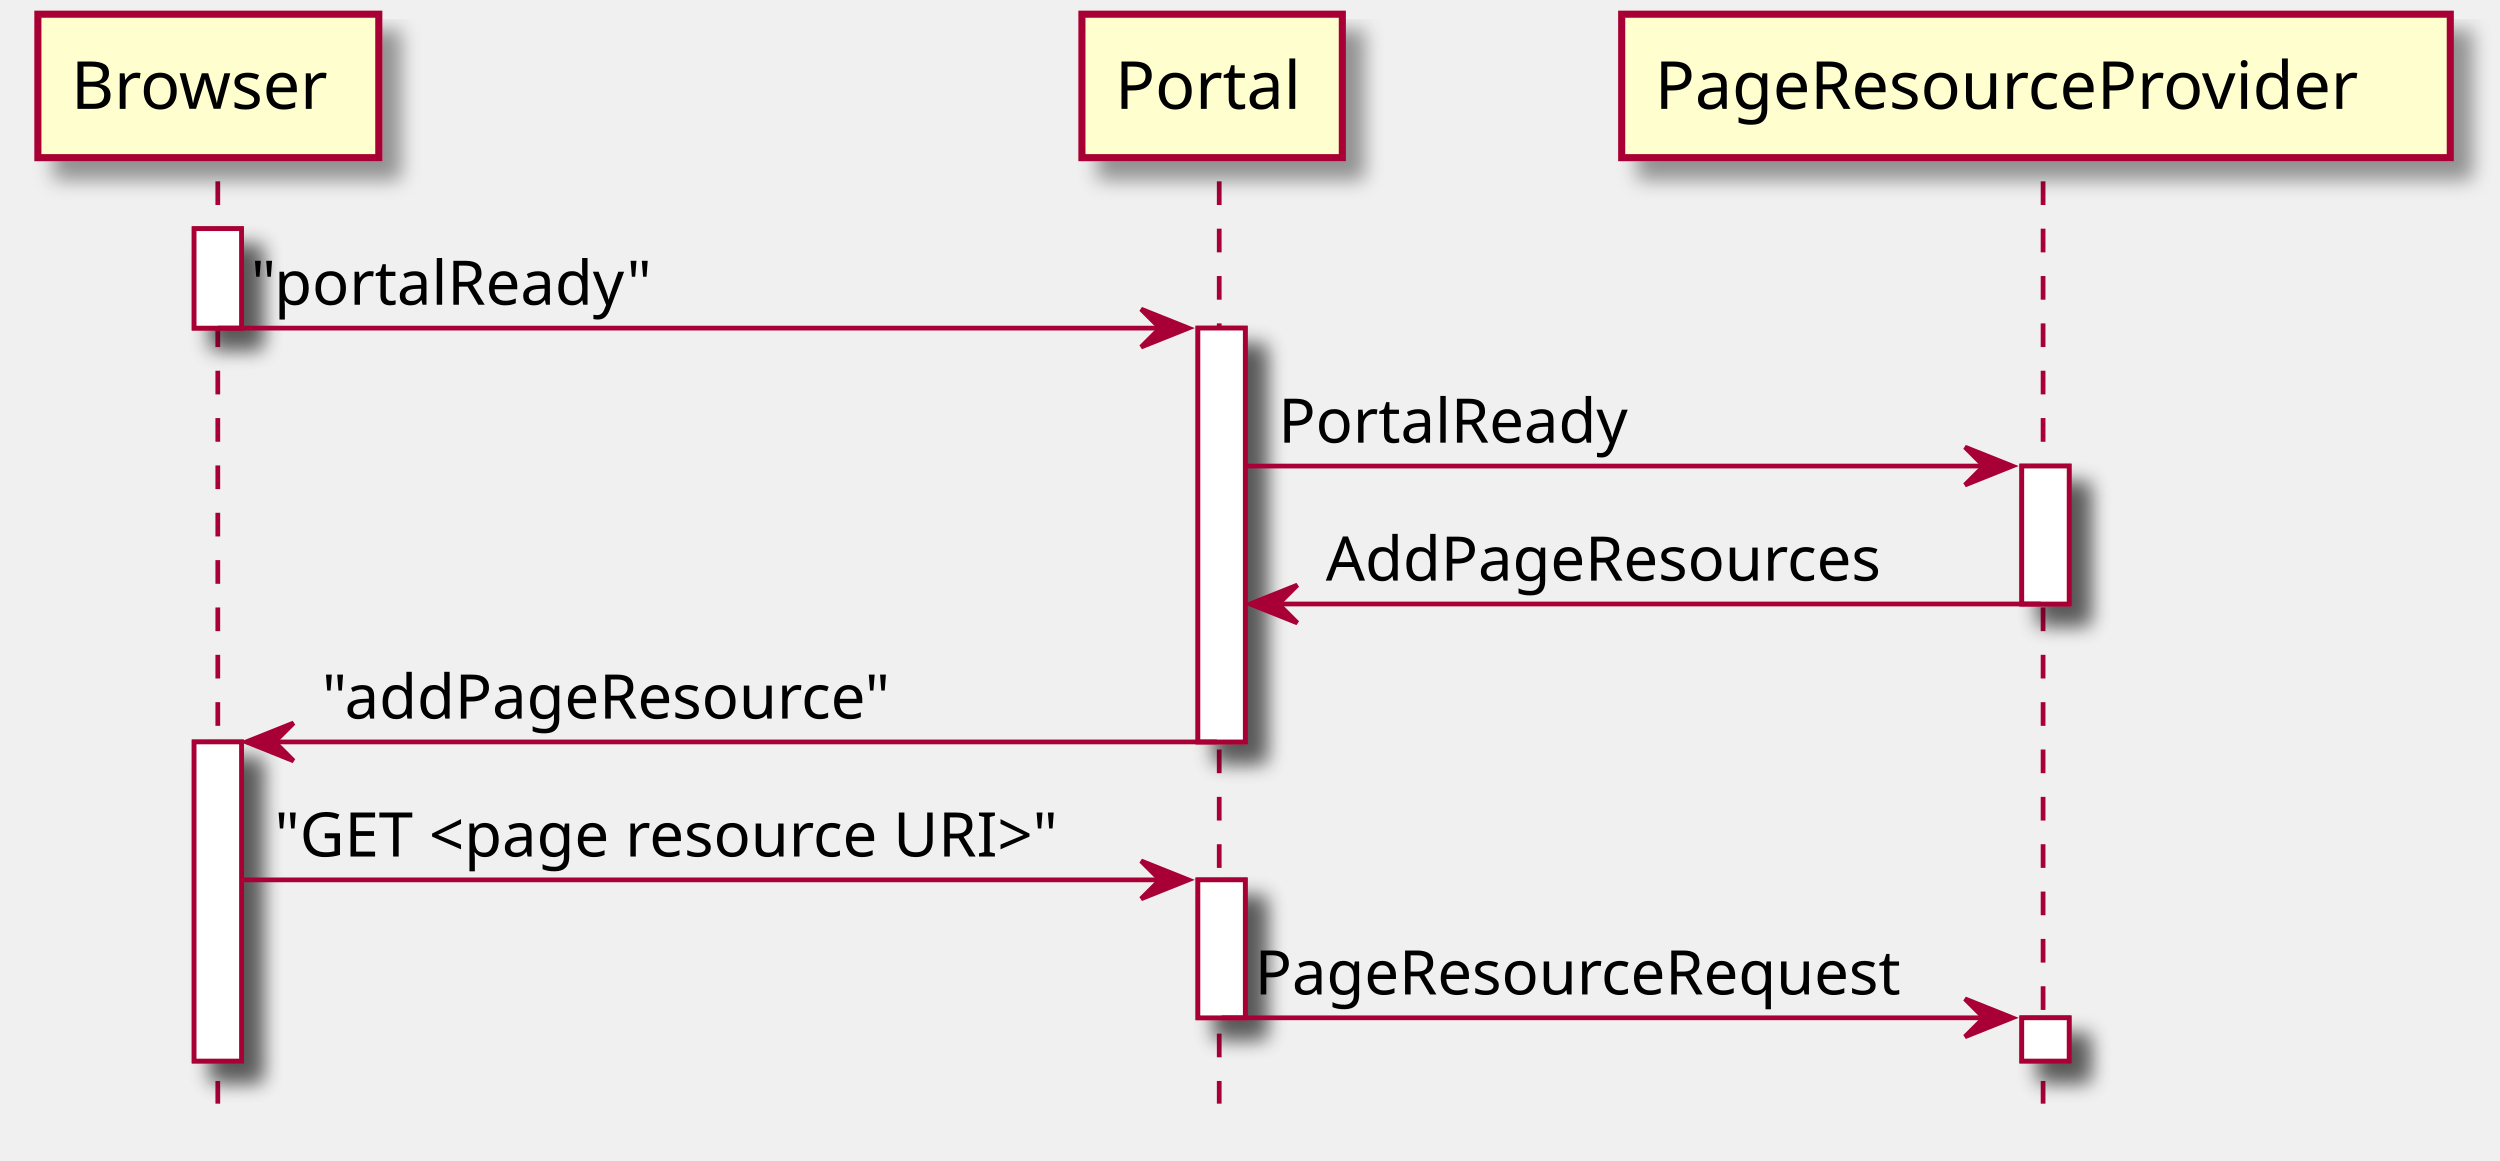
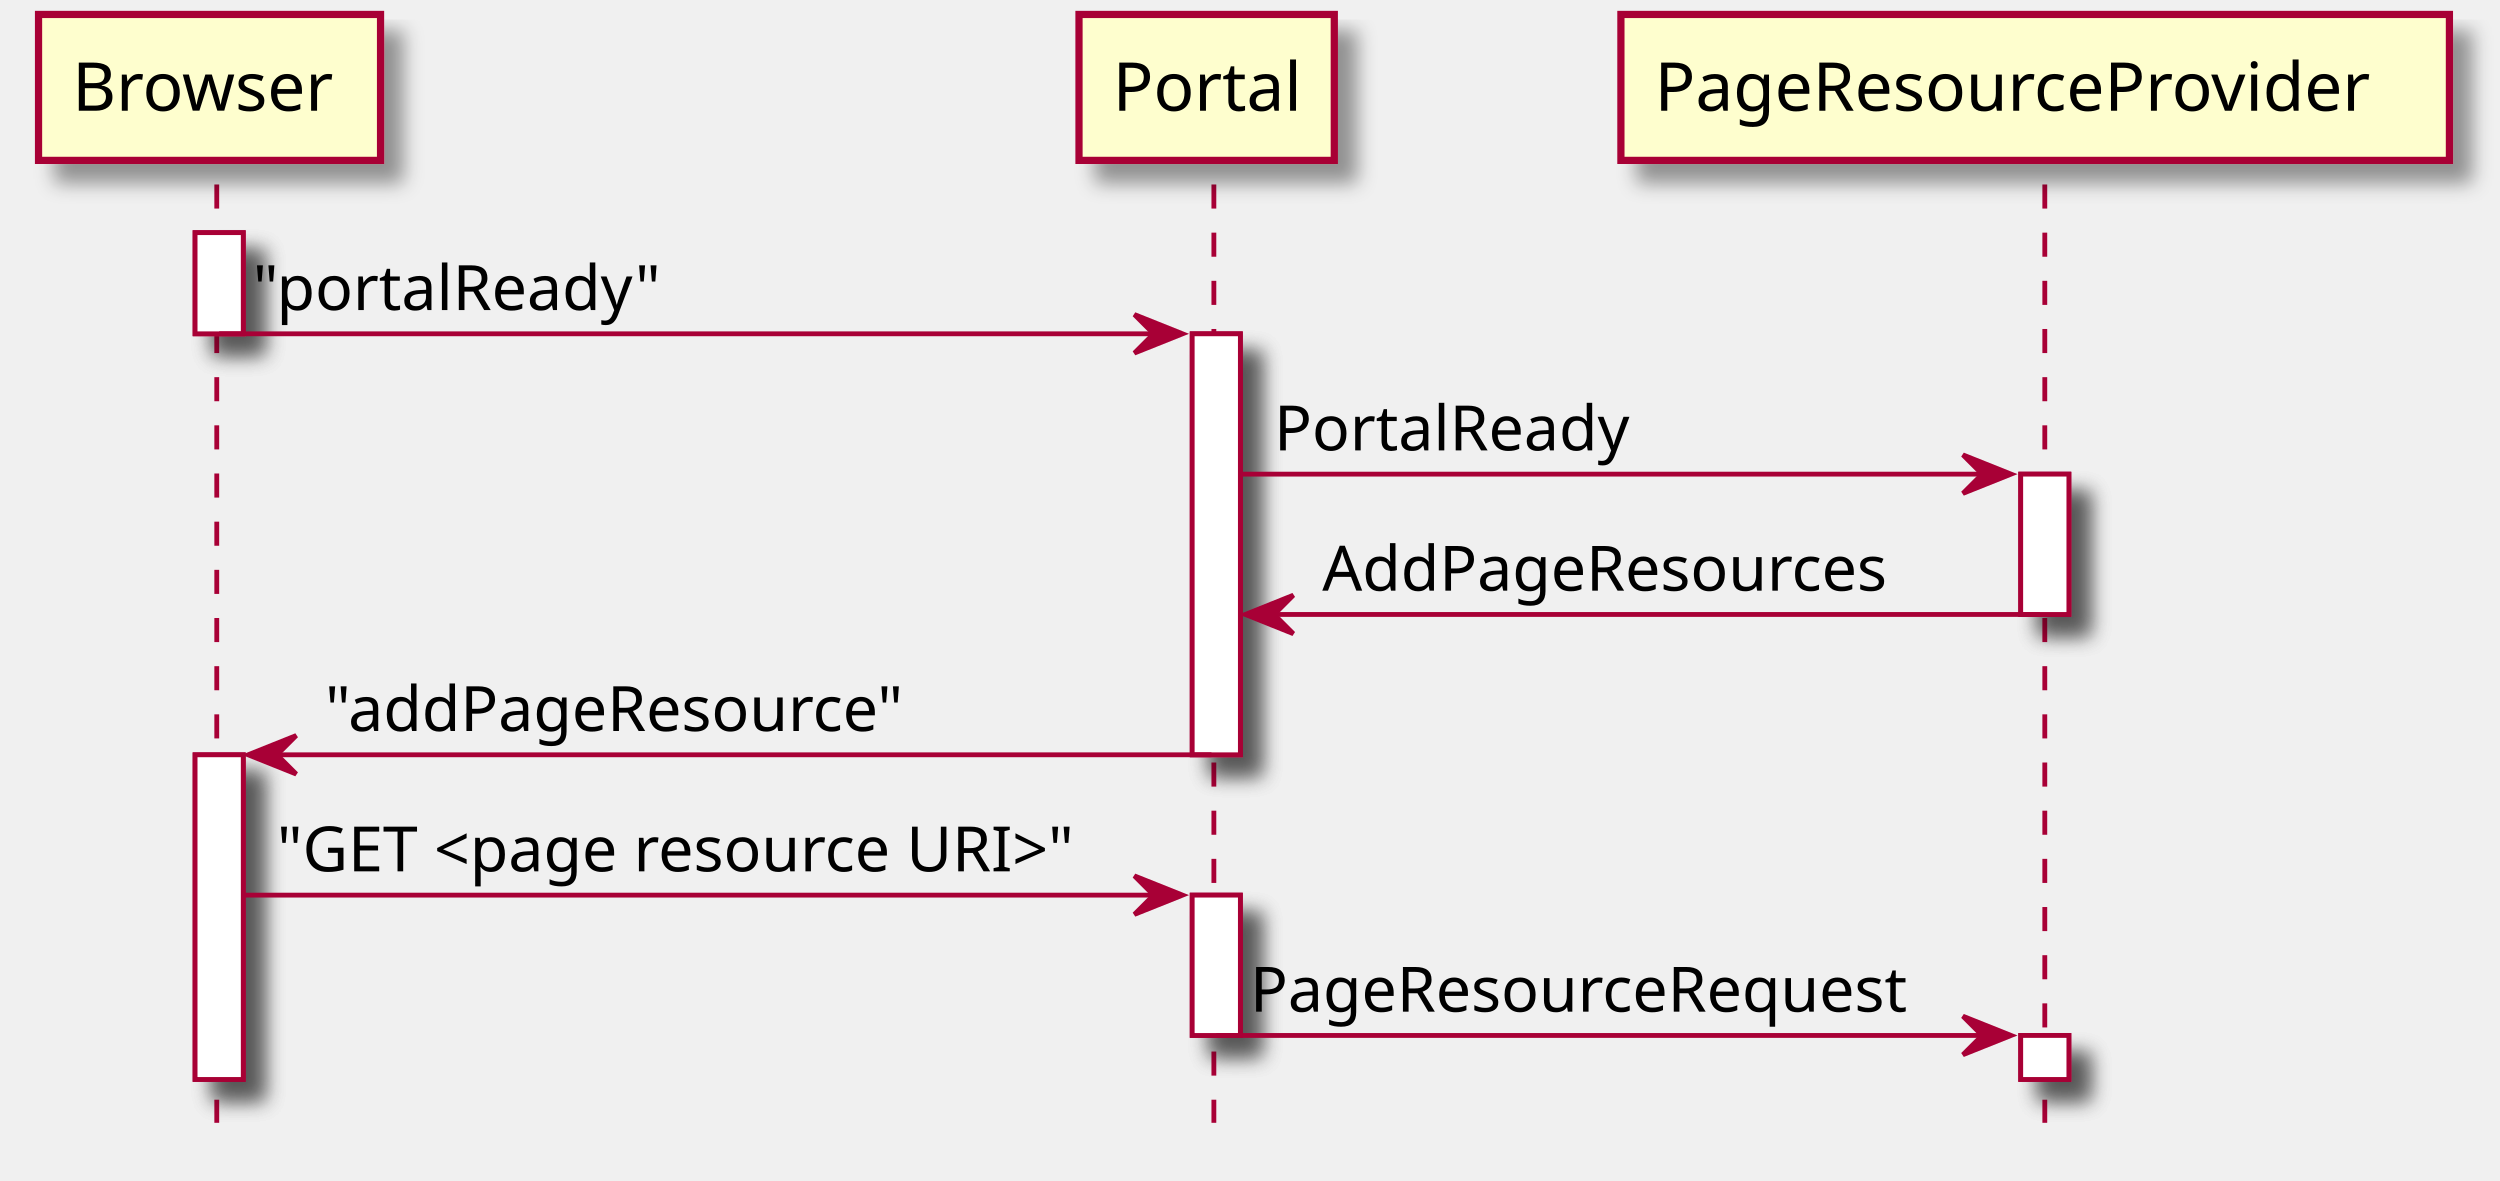
- <svg xmlns="http://www.w3.org/2000/svg" contentScriptType="application/ecmascript" contentStyleType="text/css" height="245px" preserveAspectRatio="none" style="width:528px;height:245px;" version="1.1" viewBox="0 0 528 245" width="528px" zoomAndPan="magnify">
+ <svg xmlns="http://www.w3.org/2000/svg" contentScriptType="application/ecmascript" contentStyleType="text/css" height="245px" preserveAspectRatio="none" style="width:519px;height:245px;" version="1.1" viewBox="0 0 519 245" width="519px" zoomAndPan="magnify">
  <defs>
    <filter height="300%" id="f152c7z5r74dx1" width="300%" x="-1" y="-1">
      <feGaussianBlur result="blurOut" stdDeviation="2.0" />
      <feColorMatrix in="blurOut" result="blurOut2" type="matrix" values="0 0 0 0 0 0 0 0 0 0 0 0 0 0 0 0 0 0 .4 0" />
      <feOffset dx="4.0" dy="4.0" in="blurOut2" result="blurOut3" />
      <feBlend in="SourceGraphic" in2="blurOut3" mode="normal" />
    </filter>
  </defs>
  <g>
-     <rect fill="#FFFFFF" filter="url(#f152c7z5r74dx1)" height="21" style="stroke: #A80036; stroke-width: 1.0;" width="10" x="41" y="48.297" />
-     <rect fill="#FFFFFF" filter="url(#f152c7z5r74dx1)" height="67.398" style="stroke: #A80036; stroke-width: 1.0;" width="10" x="41" y="156.695" />
-     <rect fill="#FFFFFF" filter="url(#f152c7z5r74dx1)" height="87.398" style="stroke: #A80036; stroke-width: 1.0;" width="10" x="253" y="69.297" />
-     <rect fill="#FFFFFF" filter="url(#f152c7z5r74dx1)" height="29.133" style="stroke: #A80036; stroke-width: 1.0;" width="10" x="253" y="185.828" />
-     <rect fill="#FFFFFF" filter="url(#f152c7z5r74dx1)" height="29.133" style="stroke: #A80036; stroke-width: 1.0;" width="10" x="427" y="98.43" />
-     <rect fill="#FFFFFF" filter="url(#f152c7z5r74dx1)" height="9.133" style="stroke: #A80036; stroke-width: 1.0;" width="10" x="427" y="214.961" />
-     <line style="stroke: #A80036; stroke-width: 1.0; stroke-dasharray: 5.0,5.0;" x1="46" x2="46" y1="38.297" y2="233.094" />
-     <line style="stroke: #A80036; stroke-width: 1.0; stroke-dasharray: 5.0,5.0;" x1="257.5" x2="257.5" y1="38.297" y2="233.094" />
-     <line style="stroke: #A80036; stroke-width: 1.0; stroke-dasharray: 5.0,5.0;" x1="431.5" x2="431.5" y1="38.297" y2="233.094" />
-     <rect fill="#FEFECE" filter="url(#f152c7z5r74dx1)" height="30.297" style="stroke: #A80036; stroke-width: 1.5;" width="72" x="8" y="3" />
-     <text fill="#000000" font-family="sans-serif" font-size="14" lengthAdjust="spacingAndGlyphs" textLength="58" x="15" y="22.995">Browser</text>
-     <rect fill="#FEFECE" filter="url(#f152c7z5r74dx1)" height="30.297" style="stroke: #A80036; stroke-width: 1.5;" width="55" x="228.5" y="3" />
-     <text fill="#000000" font-family="sans-serif" font-size="14" lengthAdjust="spacingAndGlyphs" textLength="41" x="235.5" y="22.995">Portal</text>
-     <rect fill="#FEFECE" filter="url(#f152c7z5r74dx1)" height="30.297" style="stroke: #A80036; stroke-width: 1.5;" width="175" x="342.5" y="3" />
-     <text fill="#000000" font-family="sans-serif" font-size="14" lengthAdjust="spacingAndGlyphs" textLength="161" x="349.5" y="22.995">PageResourceProvider</text>
-     <rect fill="#FFFFFF" filter="url(#f152c7z5r74dx1)" height="21" style="stroke: #A80036; stroke-width: 1.0;" width="10" x="41" y="48.297" />
-     <rect fill="#FFFFFF" filter="url(#f152c7z5r74dx1)" height="67.398" style="stroke: #A80036; stroke-width: 1.0;" width="10" x="41" y="156.695" />
-     <rect fill="#FFFFFF" filter="url(#f152c7z5r74dx1)" height="87.398" style="stroke: #A80036; stroke-width: 1.0;" width="10" x="253" y="69.297" />
-     <rect fill="#FFFFFF" filter="url(#f152c7z5r74dx1)" height="29.133" style="stroke: #A80036; stroke-width: 1.0;" width="10" x="253" y="185.828" />
-     <rect fill="#FFFFFF" filter="url(#f152c7z5r74dx1)" height="29.133" style="stroke: #A80036; stroke-width: 1.0;" width="10" x="427" y="98.43" />
-     <rect fill="#FFFFFF" filter="url(#f152c7z5r74dx1)" height="9.133" style="stroke: #A80036; stroke-width: 1.0;" width="10" x="427" y="214.961" />
-     <polygon fill="#A80036" points="241,65.297,251,69.297,241,73.297,245,69.297" style="stroke: #A80036; stroke-width: 1.0;" />
-     <line style="stroke: #A80036; stroke-width: 1.0;" x1="46" x2="247" y1="69.297" y2="69.297" />
-     <text fill="#000000" font-family="sans-serif" font-size="13" lengthAdjust="spacingAndGlyphs" textLength="91" x="53" y="64.364">"portalReady"</text>
-     <polygon fill="#A80036" points="415,94.43,425,98.43,415,102.43,419,98.43" style="stroke: #A80036; stroke-width: 1.0;" />
-     <line style="stroke: #A80036; stroke-width: 1.0;" x1="263" x2="421" y1="98.43" y2="98.43" />
-     <text fill="#000000" font-family="sans-serif" font-size="13" lengthAdjust="spacingAndGlyphs" textLength="79" x="270" y="93.497">PortalReady</text>
-     <polygon fill="#A80036" points="274,123.562,264,127.562,274,131.562,270,127.562" style="stroke: #A80036; stroke-width: 1.0;" />
-     <line style="stroke: #A80036; stroke-width: 1.0;" x1="268" x2="431" y1="127.562" y2="127.562" />
-     <text fill="#000000" font-family="sans-serif" font-size="13" lengthAdjust="spacingAndGlyphs" textLength="124" x="280" y="122.629">AddPageResources</text>
-     <polygon fill="#A80036" points="62,152.695,52,156.695,62,160.695,58,156.695" style="stroke: #A80036; stroke-width: 1.0;" />
-     <line style="stroke: #A80036; stroke-width: 1.0;" x1="56" x2="257" y1="156.695" y2="156.695" />
-     <text fill="#000000" font-family="sans-serif" font-size="13" lengthAdjust="spacingAndGlyphs" textLength="128" x="68" y="151.762">"addPageResource"</text>
-     <polygon fill="#A80036" points="241,181.828,251,185.828,241,189.828,245,185.828" style="stroke: #A80036; stroke-width: 1.0;" />
-     <line style="stroke: #A80036; stroke-width: 1.0;" x1="51" x2="247" y1="185.828" y2="185.828" />
-     <text fill="#000000" font-family="sans-serif" font-size="13" lengthAdjust="spacingAndGlyphs" textLength="183" x="58" y="180.895">"GET &lt;page resource URI&gt;"</text>
-     <polygon fill="#A80036" points="415,210.961,425,214.961,415,218.961,419,214.961" style="stroke: #A80036; stroke-width: 1.0;" />
-     <line style="stroke: #A80036; stroke-width: 1.0;" x1="258" x2="421" y1="214.961" y2="214.961" />
-     <text fill="#000000" font-family="sans-serif" font-size="13" lengthAdjust="spacingAndGlyphs" textLength="145" x="265" y="210.028">PageResourceRequest</text>
+     <rect fill="#FFFFFF" filter="url(#f152c7z5r74dx1)" height="21" style="stroke: #A80036; stroke-width: 1.0;" width="10" x="40.5" y="48.297" />
+     <rect fill="#FFFFFF" filter="url(#f152c7z5r74dx1)" height="67.398" style="stroke: #A80036; stroke-width: 1.0;" width="10" x="40.5" y="156.695" />
+     <rect fill="#FFFFFF" filter="url(#f152c7z5r74dx1)" height="87.398" style="stroke: #A80036; stroke-width: 1.0;" width="10" x="247.5" y="69.297" />
+     <rect fill="#FFFFFF" filter="url(#f152c7z5r74dx1)" height="29.133" style="stroke: #A80036; stroke-width: 1.0;" width="10" x="247.5" y="185.828" />
+     <rect fill="#FFFFFF" filter="url(#f152c7z5r74dx1)" height="29.133" style="stroke: #A80036; stroke-width: 1.0;" width="10" x="419.5" y="98.43" />
+     <rect fill="#FFFFFF" filter="url(#f152c7z5r74dx1)" height="9.133" style="stroke: #A80036; stroke-width: 1.0;" width="10" x="419.5" y="214.961" />
+     <line style="stroke: #A80036; stroke-width: 1.0; stroke-dasharray: 5.0,5.0;" x1="45" x2="45" y1="38.297" y2="233.094" />
+     <line style="stroke: #A80036; stroke-width: 1.0; stroke-dasharray: 5.0,5.0;" x1="252" x2="252" y1="38.297" y2="233.094" />
+     <line style="stroke: #A80036; stroke-width: 1.0; stroke-dasharray: 5.0,5.0;" x1="424.5" x2="424.5" y1="38.297" y2="233.094" />
+     <rect fill="#FEFECE" filter="url(#f152c7z5r74dx1)" height="30.297" style="stroke: #A80036; stroke-width: 1.5;" width="71" x="8" y="3" />
+     <text fill="#000000" font-family="sans-serif" font-size="14" lengthAdjust="spacingAndGlyphs" textLength="57" x="15" y="22.995">Browser</text>
+     <rect fill="#FEFECE" filter="url(#f152c7z5r74dx1)" height="30.297" style="stroke: #A80036; stroke-width: 1.5;" width="53" x="224" y="3" />
+     <text fill="#000000" font-family="sans-serif" font-size="14" lengthAdjust="spacingAndGlyphs" textLength="39" x="231" y="22.995">Portal</text>
+     <rect fill="#FEFECE" filter="url(#f152c7z5r74dx1)" height="30.297" style="stroke: #A80036; stroke-width: 1.5;" width="172" x="336.5" y="3" />
+     <text fill="#000000" font-family="sans-serif" font-size="14" lengthAdjust="spacingAndGlyphs" textLength="158" x="343.5" y="22.995">PageResourceProvider</text>
+     <rect fill="#FFFFFF" filter="url(#f152c7z5r74dx1)" height="21" style="stroke: #A80036; stroke-width: 1.0;" width="10" x="40.5" y="48.297" />
+     <rect fill="#FFFFFF" filter="url(#f152c7z5r74dx1)" height="67.398" style="stroke: #A80036; stroke-width: 1.0;" width="10" x="40.5" y="156.695" />
+     <rect fill="#FFFFFF" filter="url(#f152c7z5r74dx1)" height="87.398" style="stroke: #A80036; stroke-width: 1.0;" width="10" x="247.5" y="69.297" />
+     <rect fill="#FFFFFF" filter="url(#f152c7z5r74dx1)" height="29.133" style="stroke: #A80036; stroke-width: 1.0;" width="10" x="247.5" y="185.828" />
+     <rect fill="#FFFFFF" filter="url(#f152c7z5r74dx1)" height="29.133" style="stroke: #A80036; stroke-width: 1.0;" width="10" x="419.5" y="98.43" />
+     <rect fill="#FFFFFF" filter="url(#f152c7z5r74dx1)" height="9.133" style="stroke: #A80036; stroke-width: 1.0;" width="10" x="419.5" y="214.961" />
+     <polygon fill="#A80036" points="235.5,65.297,245.5,69.297,235.5,73.297,239.5,69.297" style="stroke: #A80036; stroke-width: 1.0;" />
+     <line style="stroke: #A80036; stroke-width: 1.0;" x1="45.5" x2="241.5" y1="69.297" y2="69.297" />
+     <text fill="#000000" font-family="sans-serif" font-size="13" lengthAdjust="spacingAndGlyphs" textLength="86" x="52.5" y="64.364">"portalReady"</text>
+     <polygon fill="#A80036" points="407.5,94.43,417.5,98.43,407.5,102.43,411.5,98.43" style="stroke: #A80036; stroke-width: 1.0;" />
+     <line style="stroke: #A80036; stroke-width: 1.0;" x1="257.5" x2="413.5" y1="98.43" y2="98.43" />
+     <text fill="#000000" font-family="sans-serif" font-size="13" lengthAdjust="spacingAndGlyphs" textLength="76" x="264.5" y="93.497">PortalReady</text>
+     <polygon fill="#A80036" points="268.5,123.562,258.5,127.562,268.5,131.562,264.5,127.562" style="stroke: #A80036; stroke-width: 1.0;" />
+     <line style="stroke: #A80036; stroke-width: 1.0;" x1="262.5" x2="423.5" y1="127.562" y2="127.562" />
+     <text fill="#000000" font-family="sans-serif" font-size="13" lengthAdjust="spacingAndGlyphs" textLength="123" x="274.5" y="122.629">AddPageResources</text>
+     <polygon fill="#A80036" points="61.5,152.695,51.5,156.695,61.5,160.695,57.5,156.695" style="stroke: #A80036; stroke-width: 1.0;" />
+     <line style="stroke: #A80036; stroke-width: 1.0;" x1="55.5" x2="251.5" y1="156.695" y2="156.695" />
+     <text fill="#000000" font-family="sans-serif" font-size="13" lengthAdjust="spacingAndGlyphs" textLength="125" x="67.5" y="151.762">"addPageResource"</text>
+     <polygon fill="#A80036" points="235.5,181.828,245.5,185.828,235.5,189.828,239.5,185.828" style="stroke: #A80036; stroke-width: 1.0;" />
+     <line style="stroke: #A80036; stroke-width: 1.0;" x1="50.5" x2="241.5" y1="185.828" y2="185.828" />
+     <text fill="#000000" font-family="sans-serif" font-size="13" lengthAdjust="spacingAndGlyphs" textLength="178" x="57.5" y="180.895">"GET &lt;page resource URI&gt;"</text>
+     <polygon fill="#A80036" points="407.5,210.961,417.5,214.961,407.5,218.961,411.5,214.961" style="stroke: #A80036; stroke-width: 1.0;" />
+     <line style="stroke: #A80036; stroke-width: 1.0;" x1="252.5" x2="413.5" y1="214.961" y2="214.961" />
+     <text fill="#000000" font-family="sans-serif" font-size="13" lengthAdjust="spacingAndGlyphs" textLength="143" x="259.5" y="210.028">PageResourceRequest</text>
  </g>
</svg>
